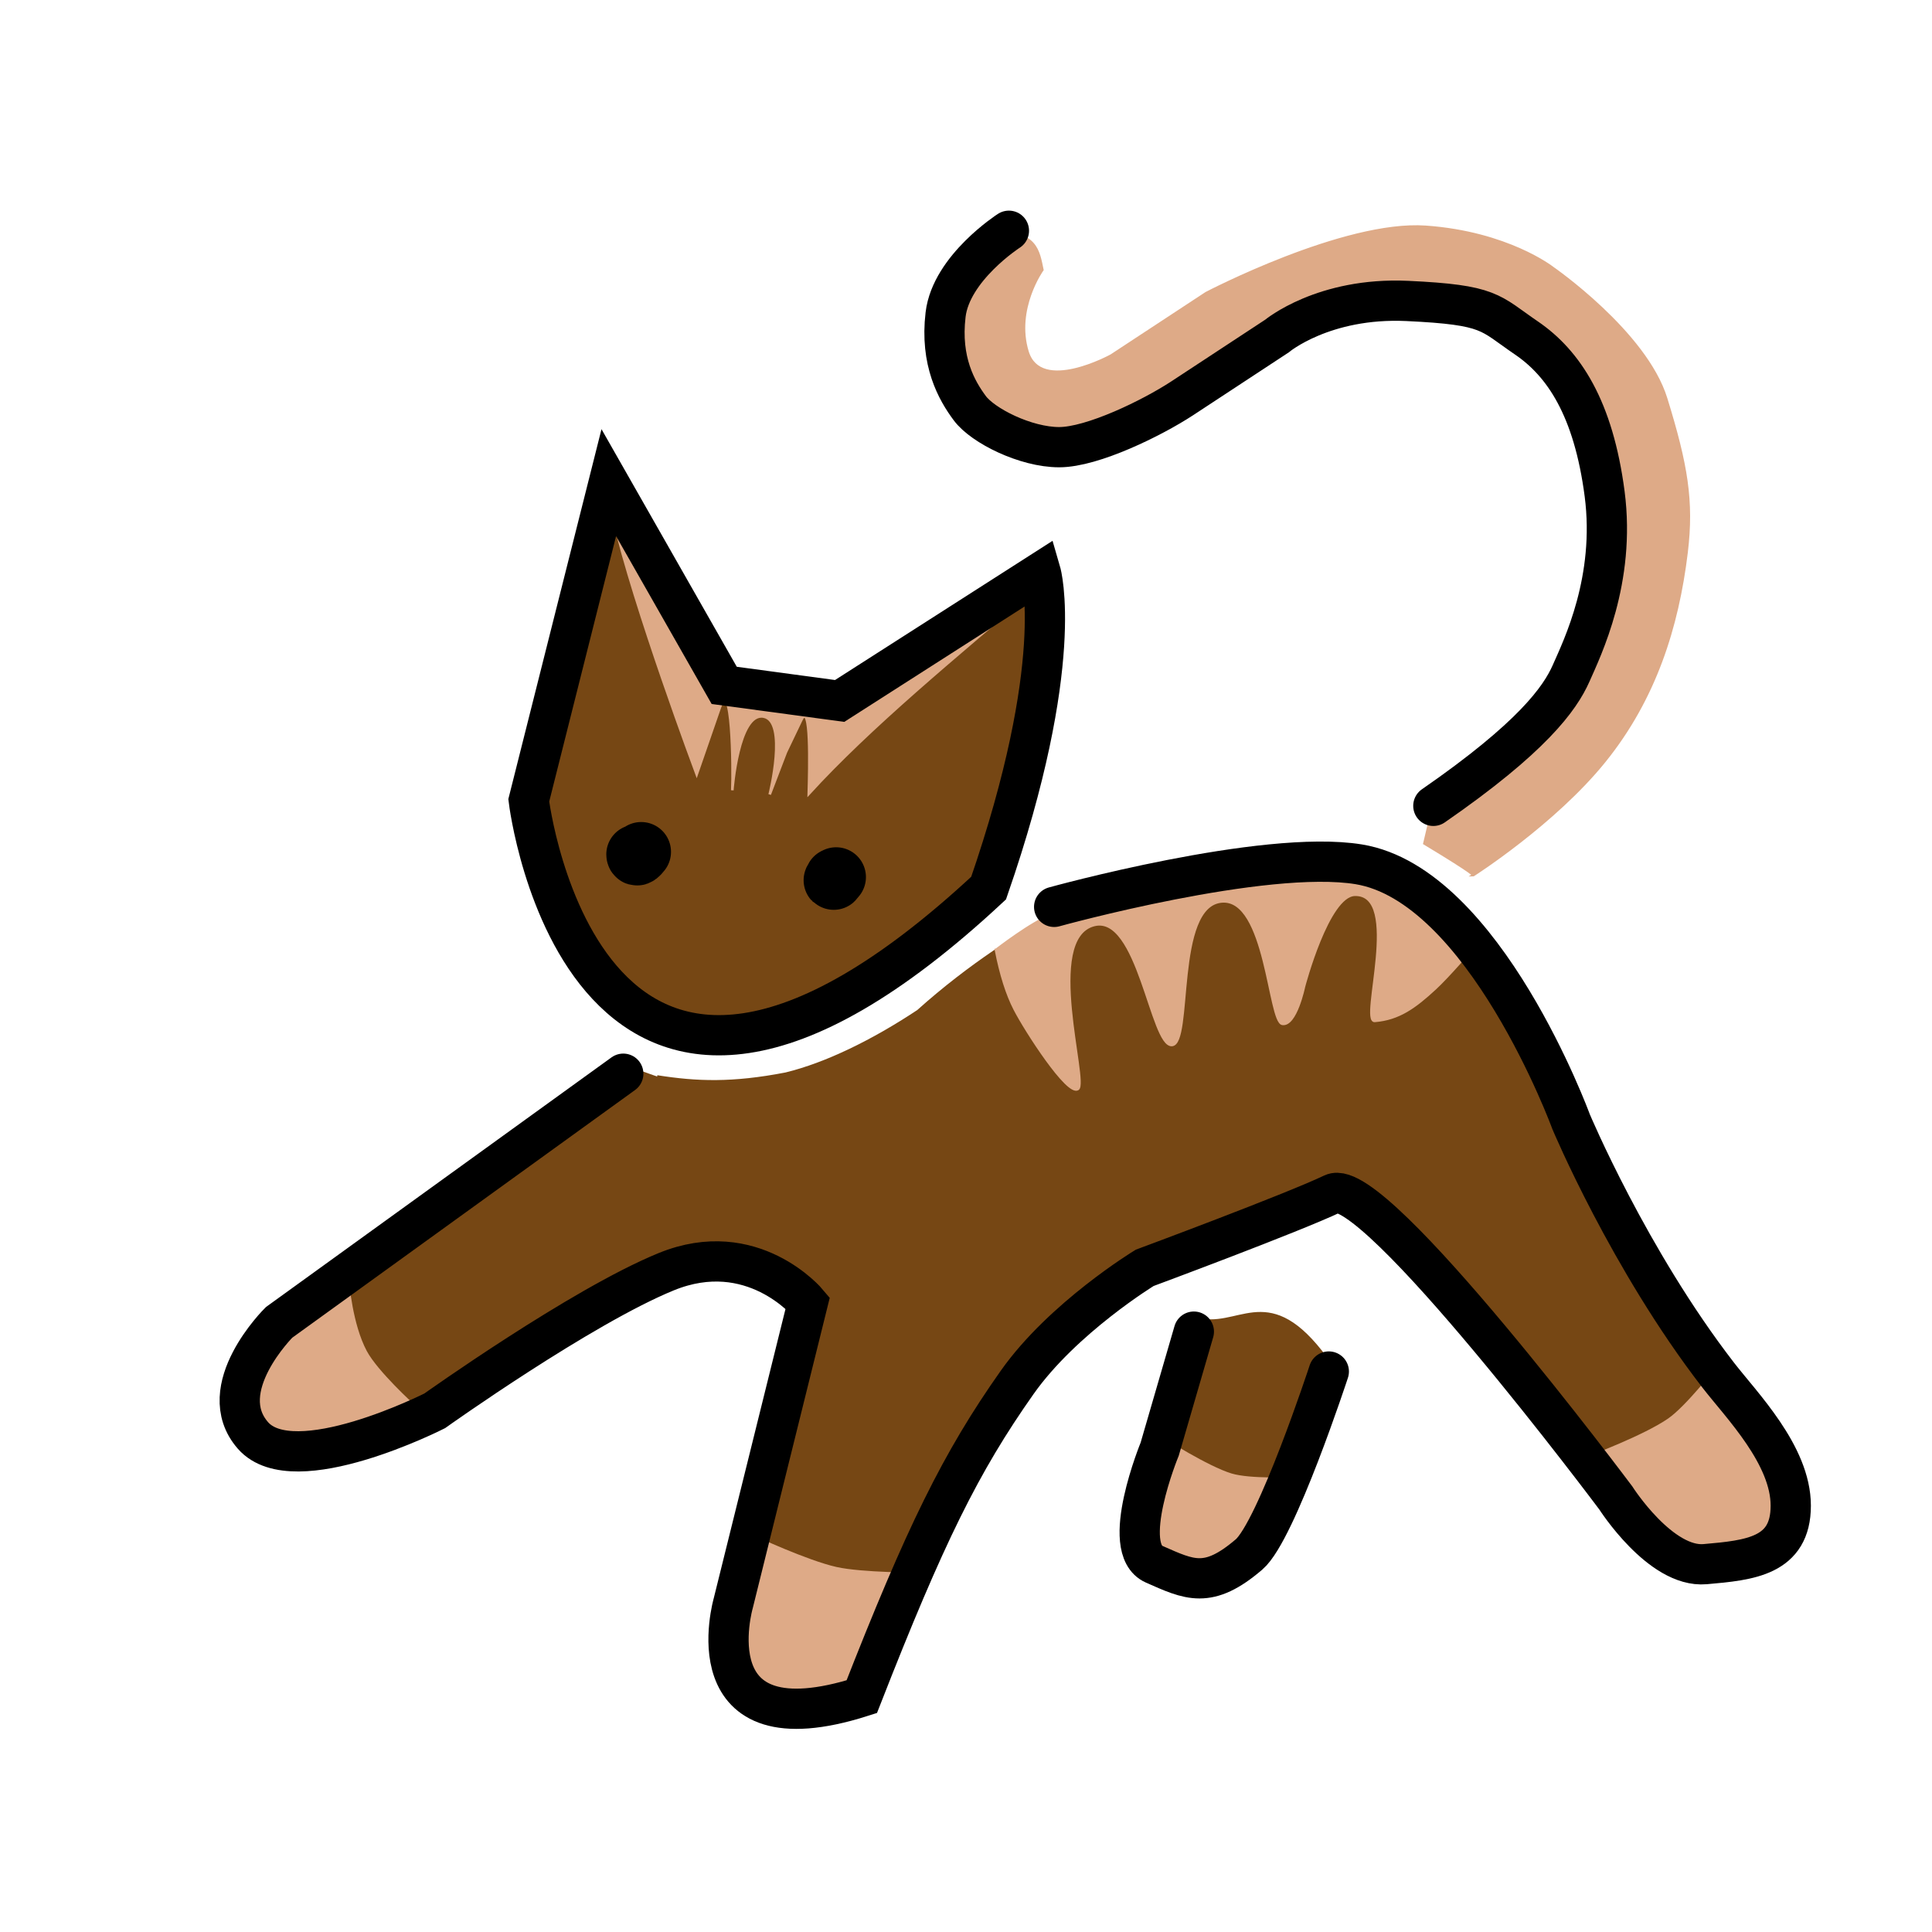
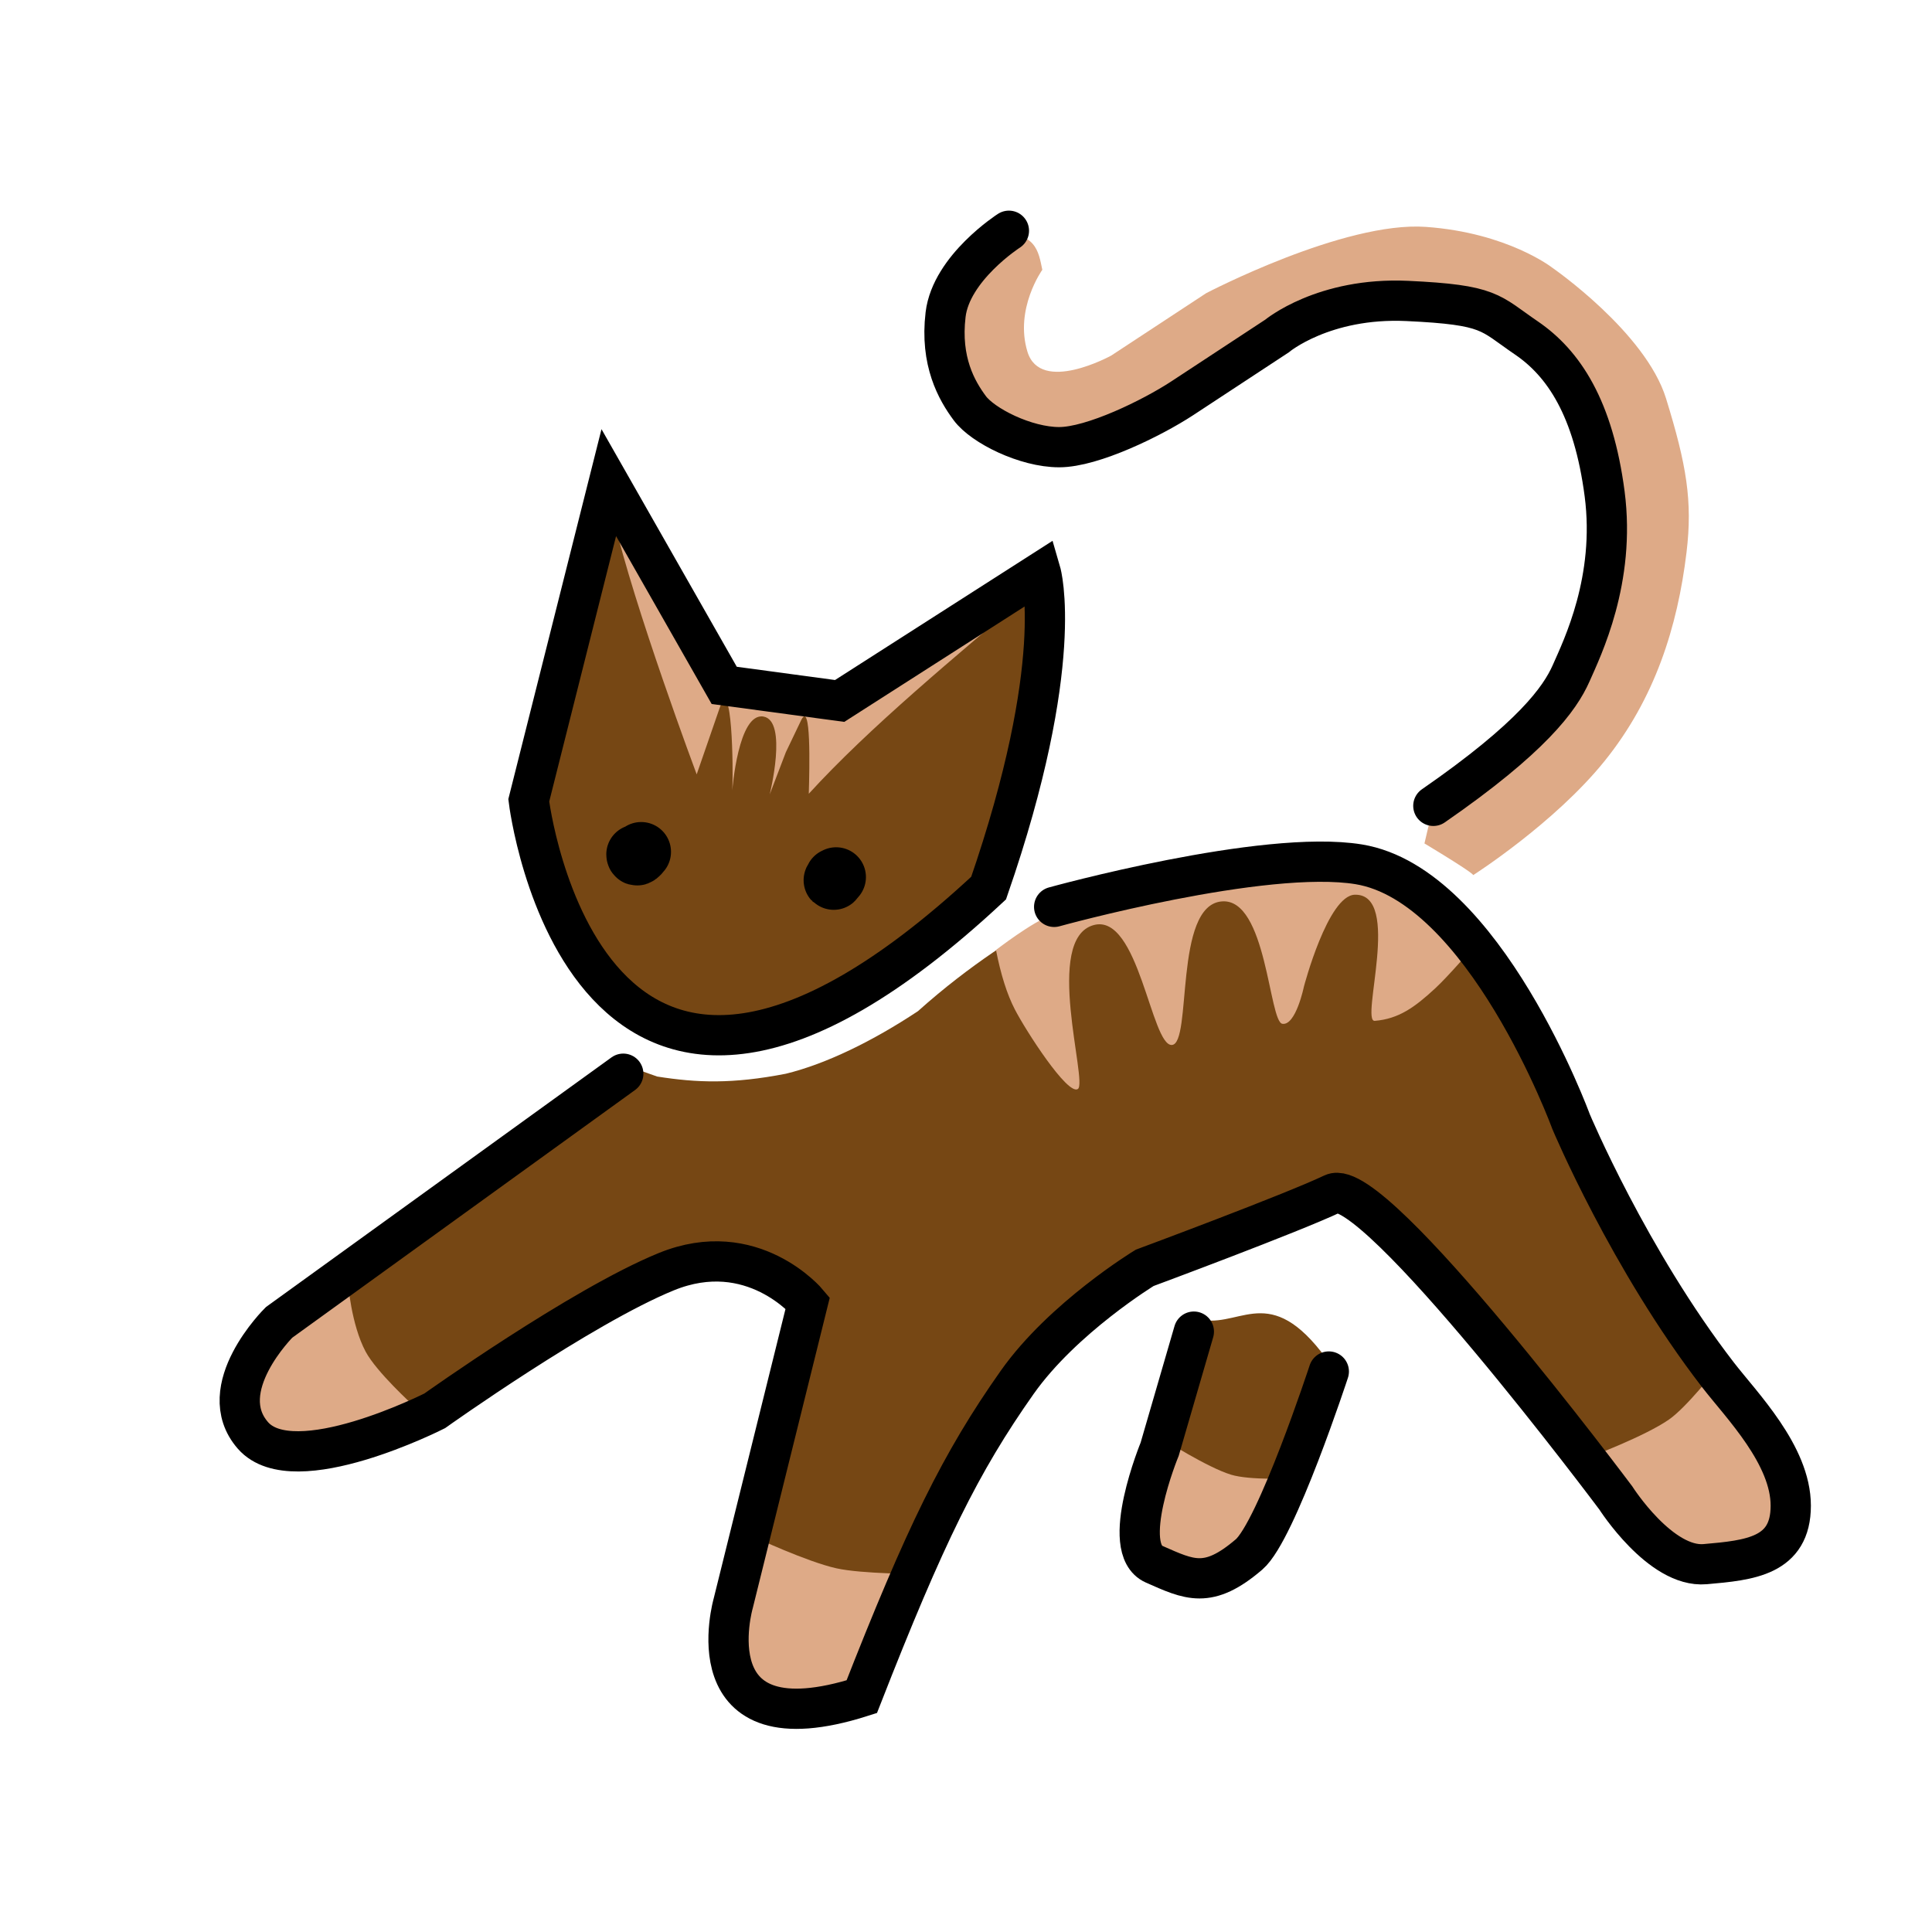
<svg xmlns="http://www.w3.org/2000/svg" width="48" height="48" version="1.1" viewBox="0 0 48 48">
-   <g class="colorA" fill="#764714" stroke="#764714" stroke-width=".065px">
+   <g class="colorA" fill="#764714" stroke-width=".065px">
    <path d="m15.724 26.533c-6.802 4.772-9.439 7.185-9.439 7.185l4.1e-4 1.946c0.594 0.686 1.303 0.848 2.128 0.484l1.575-0.764 2.906-1.498 3.66-2.291 1.779-0.467 1.736 1.242-1.85 7.459 0.327 1.767 0.937 0.607 2.343-0.243 0.139-1.453 2.944-5.702 1.74-2.135 2.208-1.366 4.255-1.647 1.559 1.007 1.787 1.94 2.209 2.696 1.475 1.913 2.22 1.647 1.404-0.256 0.723-1.197-1.804-3.245-1.399-2.345-2.256-3.952-1.31-2.74-1.739-2.355-2.224-1.298-3.247 0.409-4.432 0.899c-0.708 0.413-1.947 1.154-3.272 2.342-1.125 0.745-2.282 1.311-3.284 1.555-1.327 0.257-2.207 0.225-3.196 0.069" />
    <path d="m29.895 32.799c-1.084 3.302-1.512 4.628-1.512 4.628l0.289 1.435 1.151 0.351 1.208-0.593 1.295-2.422 0.755-2.263c-1.451-2.11-2.178-0.997-3.186-1.136z" />
    <path d="m15.143 12.32-1.943 7.652 0.717 2.761 1.226 1.865 1.596 0.944 1.989 0.048 2.012-0.654 1.804-1.332 1.897-1.501 0.601-1.841 0.786-3.584 0.046-2.397-5.065 3.221-2.799-0.363z" />
  </g>
-   <g>
-     <g class="colorB" fill="#deaa87" stroke="#deaa87" stroke-width=".065px">
-       <path d="m15.243 12.87c0.502 2.188 2.066 6.369 2.066 6.369l0.568-1.642c0.312-0.904 0.344 1.498 0.317 2.038 0 0 0.146-1.943 0.775-1.832 0.61 0.108 0.154 1.935 0.154 1.935l0.401-1.049s0.253-0.528 0.379-0.792c0.25-0.521 0.21 1.173 0.191 1.824 1.513-1.657 3.625-3.393 5.664-5.128-1.156 0.641-4.804 3.01-4.804 3.01s-0.71-0.101-1.744-0.224c-0.992-0.118-1.419-0.292-1.419-0.292s-1.676-2.601-2.549-4.217z" />
-       <g>
-         <path d="m35.39 20.955c1.308 0.788 1.21 0.788 1.21 0.788s2.017-1.286 3.266-2.836c1.249-1.55 1.811-3.329 2.035-5.182 0.154-1.278 0-2.179-0.509-3.826-0.509-1.647-2.822-3.245-2.822-3.245s-1.11-0.872-3.145-1.017c-2.035-0.145-5.458 1.647-5.458 1.647l-2.359 1.55s-1.758 0.969-2.082-0.097c-0.324-1.065 0.37-2.034 0.37-2.034-0.098-0.465-0.147-0.956-1.203-0.92l-1.203 2.034 0.138 1.466 1.231 1.433 1.453 0.394 1.374-0.346 2.937-1.69 1.101-0.724 1.255-0.625 1.983-0.247 1.253 0.102 1.707 0.818 1.301 1.544 0.435 1.221 0.207 1.111 0.053 1.067-0.264 1.734-0.622 1.655-0.87 1.22-1.151 1.036-1.402 1.037z" />
-         <path d="m24.745 23.602c0.121 0.617 0.275 1.101 0.467 1.474 0.272 0.528 1.317 2.153 1.568 1.979 0.251-0.174-0.866-3.738 0.397-4.073 1.112-0.295 1.424 3.001 1.936 2.98 0.512-0.021 0.039-3.474 1.245-3.567 1.112-0.087 1.168 2.989 1.502 3.041 0.334 0.052 0.535-0.922 0.535-0.922s0.596-2.271 1.267-2.285c1.179-0.025 0.124 3.165 0.494 3.134 0.594-0.049 0.992-0.336 1.504-0.81 0.323-0.299 0.908-0.981 0.908-0.981l-1.789-1.517-1.526-0.436h-1.434l-2.082 0.436-2.035 0.339s-1.066 0.159-1.573 0.339c-0.485 0.172-1.383 0.869-1.383 0.869z" />
-         <path d="m8.644 31.862-1.48 1.09-1.018 1.453 0.185 1.017 0.833 0.872 1.804-0.533 1.295-0.848s-0.908-0.824-1.179-1.332c-0.362-0.678-0.439-1.719-0.439-1.719z" />
-         <path d="m18.728 38.183-0.463 2.325 0.139 1.453 1.434 0.436 1.249-0.291 0.971-0.823 0.601-1.695 0.185-0.484s-1.426 0.003-2.069-0.141c-0.729-0.163-2.048-0.779-2.048-0.779z" />
-         <path d="m28.904 35.761-0.601 2.131 0.555 1.114 1.018 0.242 1.249-0.823 0.74-1.259 0.231-0.436s-1.037 0.052-1.509-0.091c-0.592-0.18-1.683-0.878-1.683-0.878z" />
-         <path d="m39.496 36.197 1.943 2.518 1.295 0.145 1.388-0.436 0.463-0.92-0.185-1.065-1.758-2.422s-0.739 0.947-1.177 1.251c-0.61 0.423-1.968 0.929-1.968 0.929z" />
-       </g>
-     </g>
-     <g fill="none" stroke="#000" stroke-linecap="round">
-       <path d="m13.137 19.885s1.388 11.527 11.425 2.179c1.943-5.618 1.295-7.846 1.295-7.846l-4.996 3.197-2.868-0.387-2.868-5.037z" />
-       <path d="m15.485 26.676-8.552 6.179s-1.665 1.647-0.648 2.809c1.018 1.162 4.515-0.612 4.515-0.612s3.636-2.592 5.753-3.457c2.141-0.874 3.515 0.775 3.515 0.775l-1.85 7.459s-1.064 3.681 3.192 2.325c1.573-4.02 2.46-5.823 3.862-7.81 1.135-1.608 3.168-2.845 3.168-2.845s3.654-1.356 4.672-1.841c1.018-0.484 7.031 7.556 7.031 7.556s1.11 1.744 2.22 1.647c1.11-0.097 2.128-0.194 2.128-1.453 0-1.259-1.222-2.492-1.804-3.245-2.215-2.867-3.654-6.296-3.654-6.296s-2.154-5.881-5.273-6.393c-2.359-0.387-7.57 1.057-7.57 1.057" />
-       <path d="m29.661 33.084-0.849 2.92s-1.018 2.47-0.139 2.858c0.879 0.387 1.341 0.63 2.359-0.242 0.684-0.586 1.982-4.545 1.982-4.545" />
-       <path d="m35.611 20.021c2.451-1.695 3.145-2.664 3.423-3.293 0.278-0.63 1.11-2.325 0.833-4.456-0.278-2.131-1.018-3.245-1.943-3.875-0.925-0.63-0.879-0.823-2.96-0.92-2.082-0.097-3.238 0.872-3.238 0.872s-1.619 1.065-2.359 1.55c-0.74 0.484-2.22 1.211-3.053 1.211s-1.897-0.533-2.22-0.969c-0.324-0.436-0.74-1.162-0.601-2.325 0.139-1.162 1.573-2.083 1.573-2.083" />
-     </g>
+   <g class="colorB" fill="#deaa87" stroke-width=".065px">
+     <path d="m15.243 12.87c0.502 2.188 2.066 6.369 2.066 6.369l0.568-1.642c0.312-0.904 0.344 1.498 0.317 2.038 0 0 0.146-1.943 0.775-1.832 0.61 0.108 0.154 1.935 0.154 1.935l0.401-1.049s0.253-0.528 0.379-0.792c0.25-0.521 0.21 1.173 0.191 1.824 1.513-1.657 3.625-3.393 5.664-5.128-1.156 0.641-4.804 3.01-4.804 3.01s-0.71-0.101-1.744-0.224c-0.992-0.118-1.419-0.292-1.419-0.292s-1.676-2.601-2.549-4.217z" />
+     <path d="m35.39 20.955c1.308 0.788 1.21 0.788 1.21 0.788s2.017-1.286 3.266-2.836c1.249-1.55 1.811-3.329 2.035-5.182 0.154-1.278 0-2.179-0.509-3.826-0.509-1.647-2.822-3.245-2.822-3.245s-1.11-0.872-3.145-1.017c-2.035-0.145-5.458 1.647-5.458 1.647l-2.359 1.55s-1.758 0.969-2.082-0.097c-0.324-1.065 0.37-2.034 0.37-2.034-0.098-0.465-0.147-0.956-1.203-0.92l-1.203 2.034 0.138 1.466 1.231 1.433 1.453 0.394 1.374-0.346 2.937-1.69 1.101-0.724 1.255-0.625 1.983-0.247 1.253 0.102 1.707 0.818 1.301 1.544 0.435 1.221 0.207 1.111 0.053 1.067-0.264 1.734-0.622 1.655-0.87 1.22-1.151 1.036-1.402 1.037z" />
+     <path d="m24.745 23.602c0.121 0.617 0.275 1.101 0.467 1.474 0.272 0.528 1.317 2.153 1.568 1.979 0.251-0.174-0.866-3.738 0.397-4.073 1.112-0.295 1.424 3.001 1.936 2.98 0.512-0.021 0.039-3.474 1.245-3.567 1.112-0.087 1.168 2.989 1.502 3.041 0.334 0.052 0.535-0.922 0.535-0.922s0.596-2.271 1.267-2.285c1.179-0.025 0.124 3.165 0.494 3.134 0.594-0.049 0.992-0.336 1.504-0.81 0.323-0.299 0.908-0.981 0.908-0.981l-1.789-1.517-1.526-0.436h-1.434l-2.082 0.436-2.035 0.339s-1.066 0.159-1.573 0.339c-0.485 0.172-1.383 0.869-1.383 0.869z" />
+     <path d="m8.644 31.862-1.48 1.09-1.018 1.453 0.185 1.017 0.833 0.872 1.804-0.533 1.295-0.848s-0.908-0.824-1.179-1.332c-0.362-0.678-0.439-1.719-0.439-1.719z" />
+     <path d="m18.728 38.183-0.463 2.325 0.139 1.453 1.434 0.436 1.249-0.291 0.971-0.823 0.601-1.695 0.185-0.484s-1.426 0.003-2.069-0.141c-0.729-0.163-2.048-0.779-2.048-0.779z" />
+     <path d="m28.904 35.761-0.601 2.131 0.555 1.114 1.018 0.242 1.249-0.823 0.74-1.259 0.231-0.436s-1.037 0.052-1.509-0.091c-0.592-0.18-1.683-0.878-1.683-0.878z" />
+     <path d="m39.496 36.197 1.943 2.518 1.295 0.145 1.388-0.436 0.463-0.92-0.185-1.065-1.758-2.422s-0.739 0.947-1.177 1.251c-0.61 0.423-1.968 0.929-1.968 0.929z" />
+   </g>
+   <g fill="none" stroke="#000" stroke-linecap="round">
+     <path d="m13.137 19.885s1.388 11.527 11.425 2.179c1.943-5.618 1.295-7.846 1.295-7.846l-4.996 3.197-2.868-0.387-2.868-5.037z" />
+     <path d="m15.485 26.676-8.552 6.179s-1.665 1.647-0.648 2.809c1.018 1.162 4.515-0.612 4.515-0.612s3.636-2.592 5.753-3.457c2.141-0.874 3.515 0.775 3.515 0.775l-1.85 7.459s-1.064 3.681 3.192 2.325c1.573-4.02 2.46-5.823 3.862-7.81 1.135-1.608 3.168-2.845 3.168-2.845s3.654-1.356 4.672-1.841c1.018-0.484 7.031 7.556 7.031 7.556s1.11 1.744 2.22 1.647c1.11-0.097 2.128-0.194 2.128-1.453 0-1.259-1.222-2.492-1.804-3.245-2.215-2.867-3.654-6.296-3.654-6.296s-2.154-5.881-5.273-6.393c-2.359-0.387-7.57 1.057-7.57 1.057" />
+     <path d="m29.661 33.084-0.849 2.92s-1.018 2.47-0.139 2.858c0.879 0.387 1.341 0.63 2.359-0.242 0.684-0.586 1.982-4.545 1.982-4.545" />
+     <path d="m35.611 20.021c2.451-1.695 3.145-2.664 3.423-3.293 0.278-0.63 1.11-2.325 0.833-4.456-0.278-2.131-1.018-3.245-1.943-3.875-0.925-0.63-0.879-0.823-2.96-0.92-2.082-0.097-3.238 0.872-3.238 0.872s-1.619 1.065-2.359 1.55c-0.74 0.484-2.22 1.211-3.053 1.211s-1.897-0.533-2.22-0.969c-0.324-0.436-0.74-1.162-0.601-2.325s1.573-2.083 1.573-2.083" />
  </g>
  <path d="m15.93 21.164c-0.127 0.166-0.126 0.064-0.126 0.064m4.969 0.563c-0.127 0.166-0.033 0.016-0.033 0.016" fill="none" stroke="#000" stroke-linecap="round" stroke-width="1.482" />
</svg>
